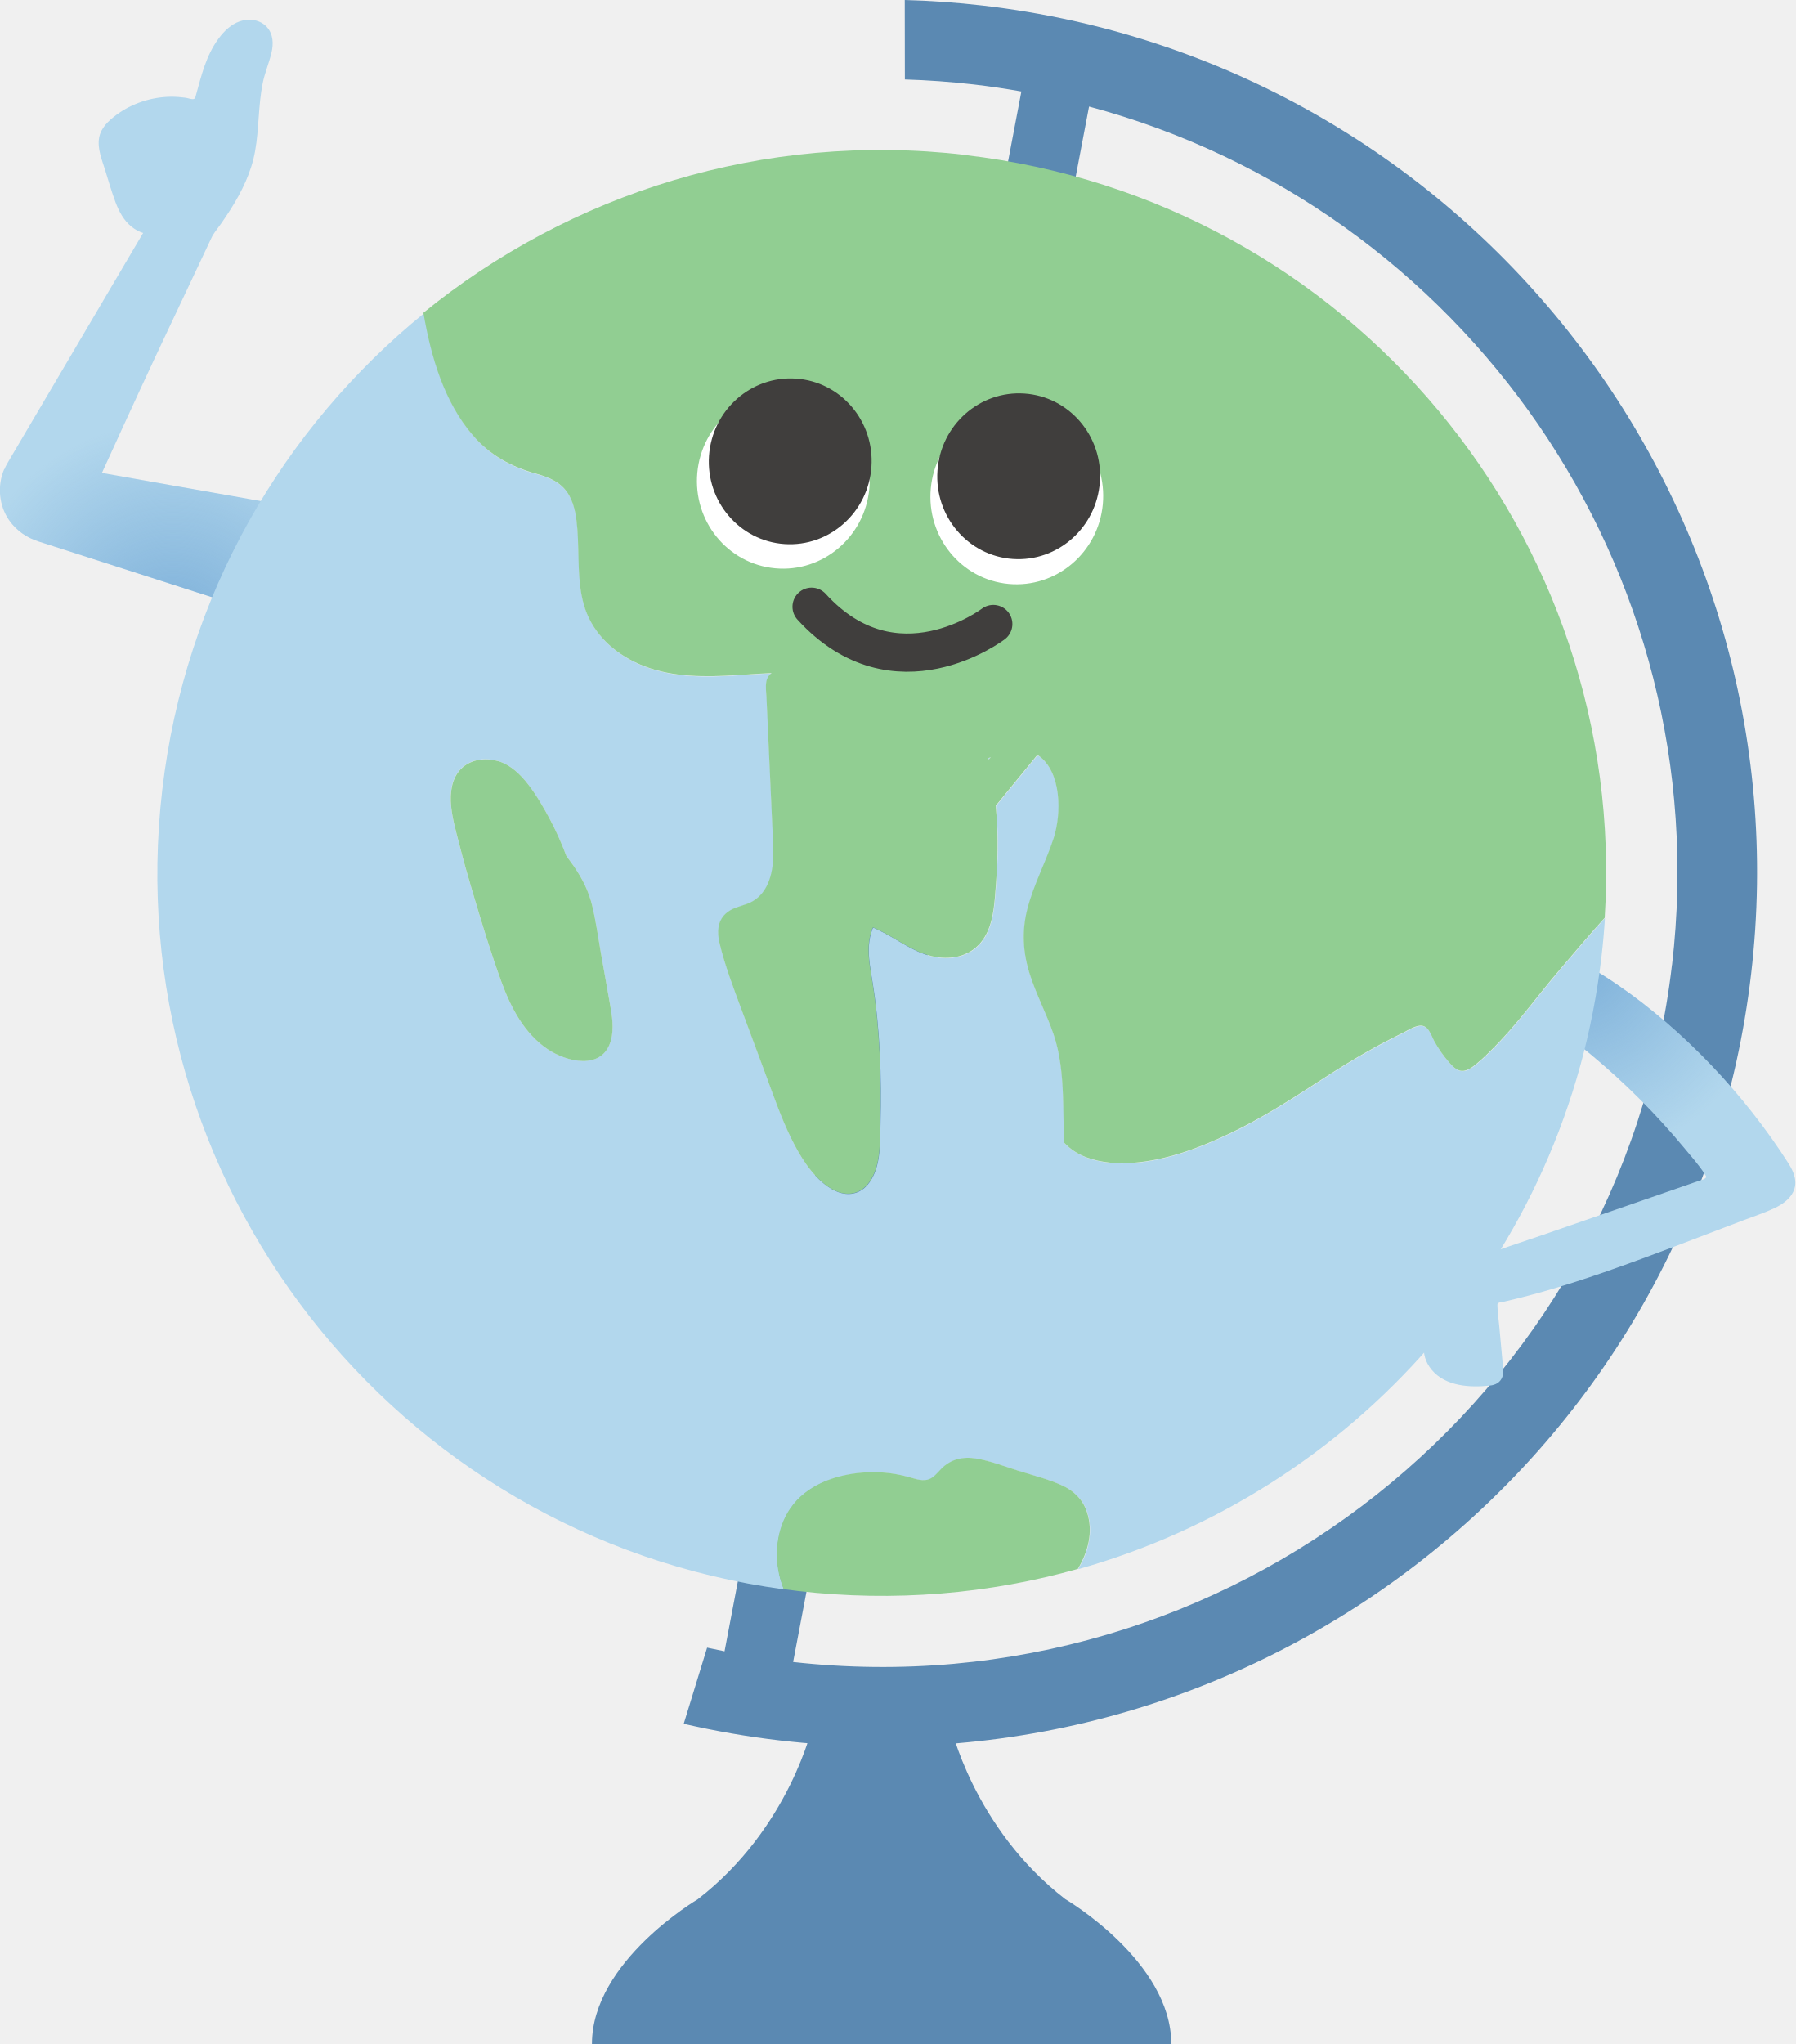
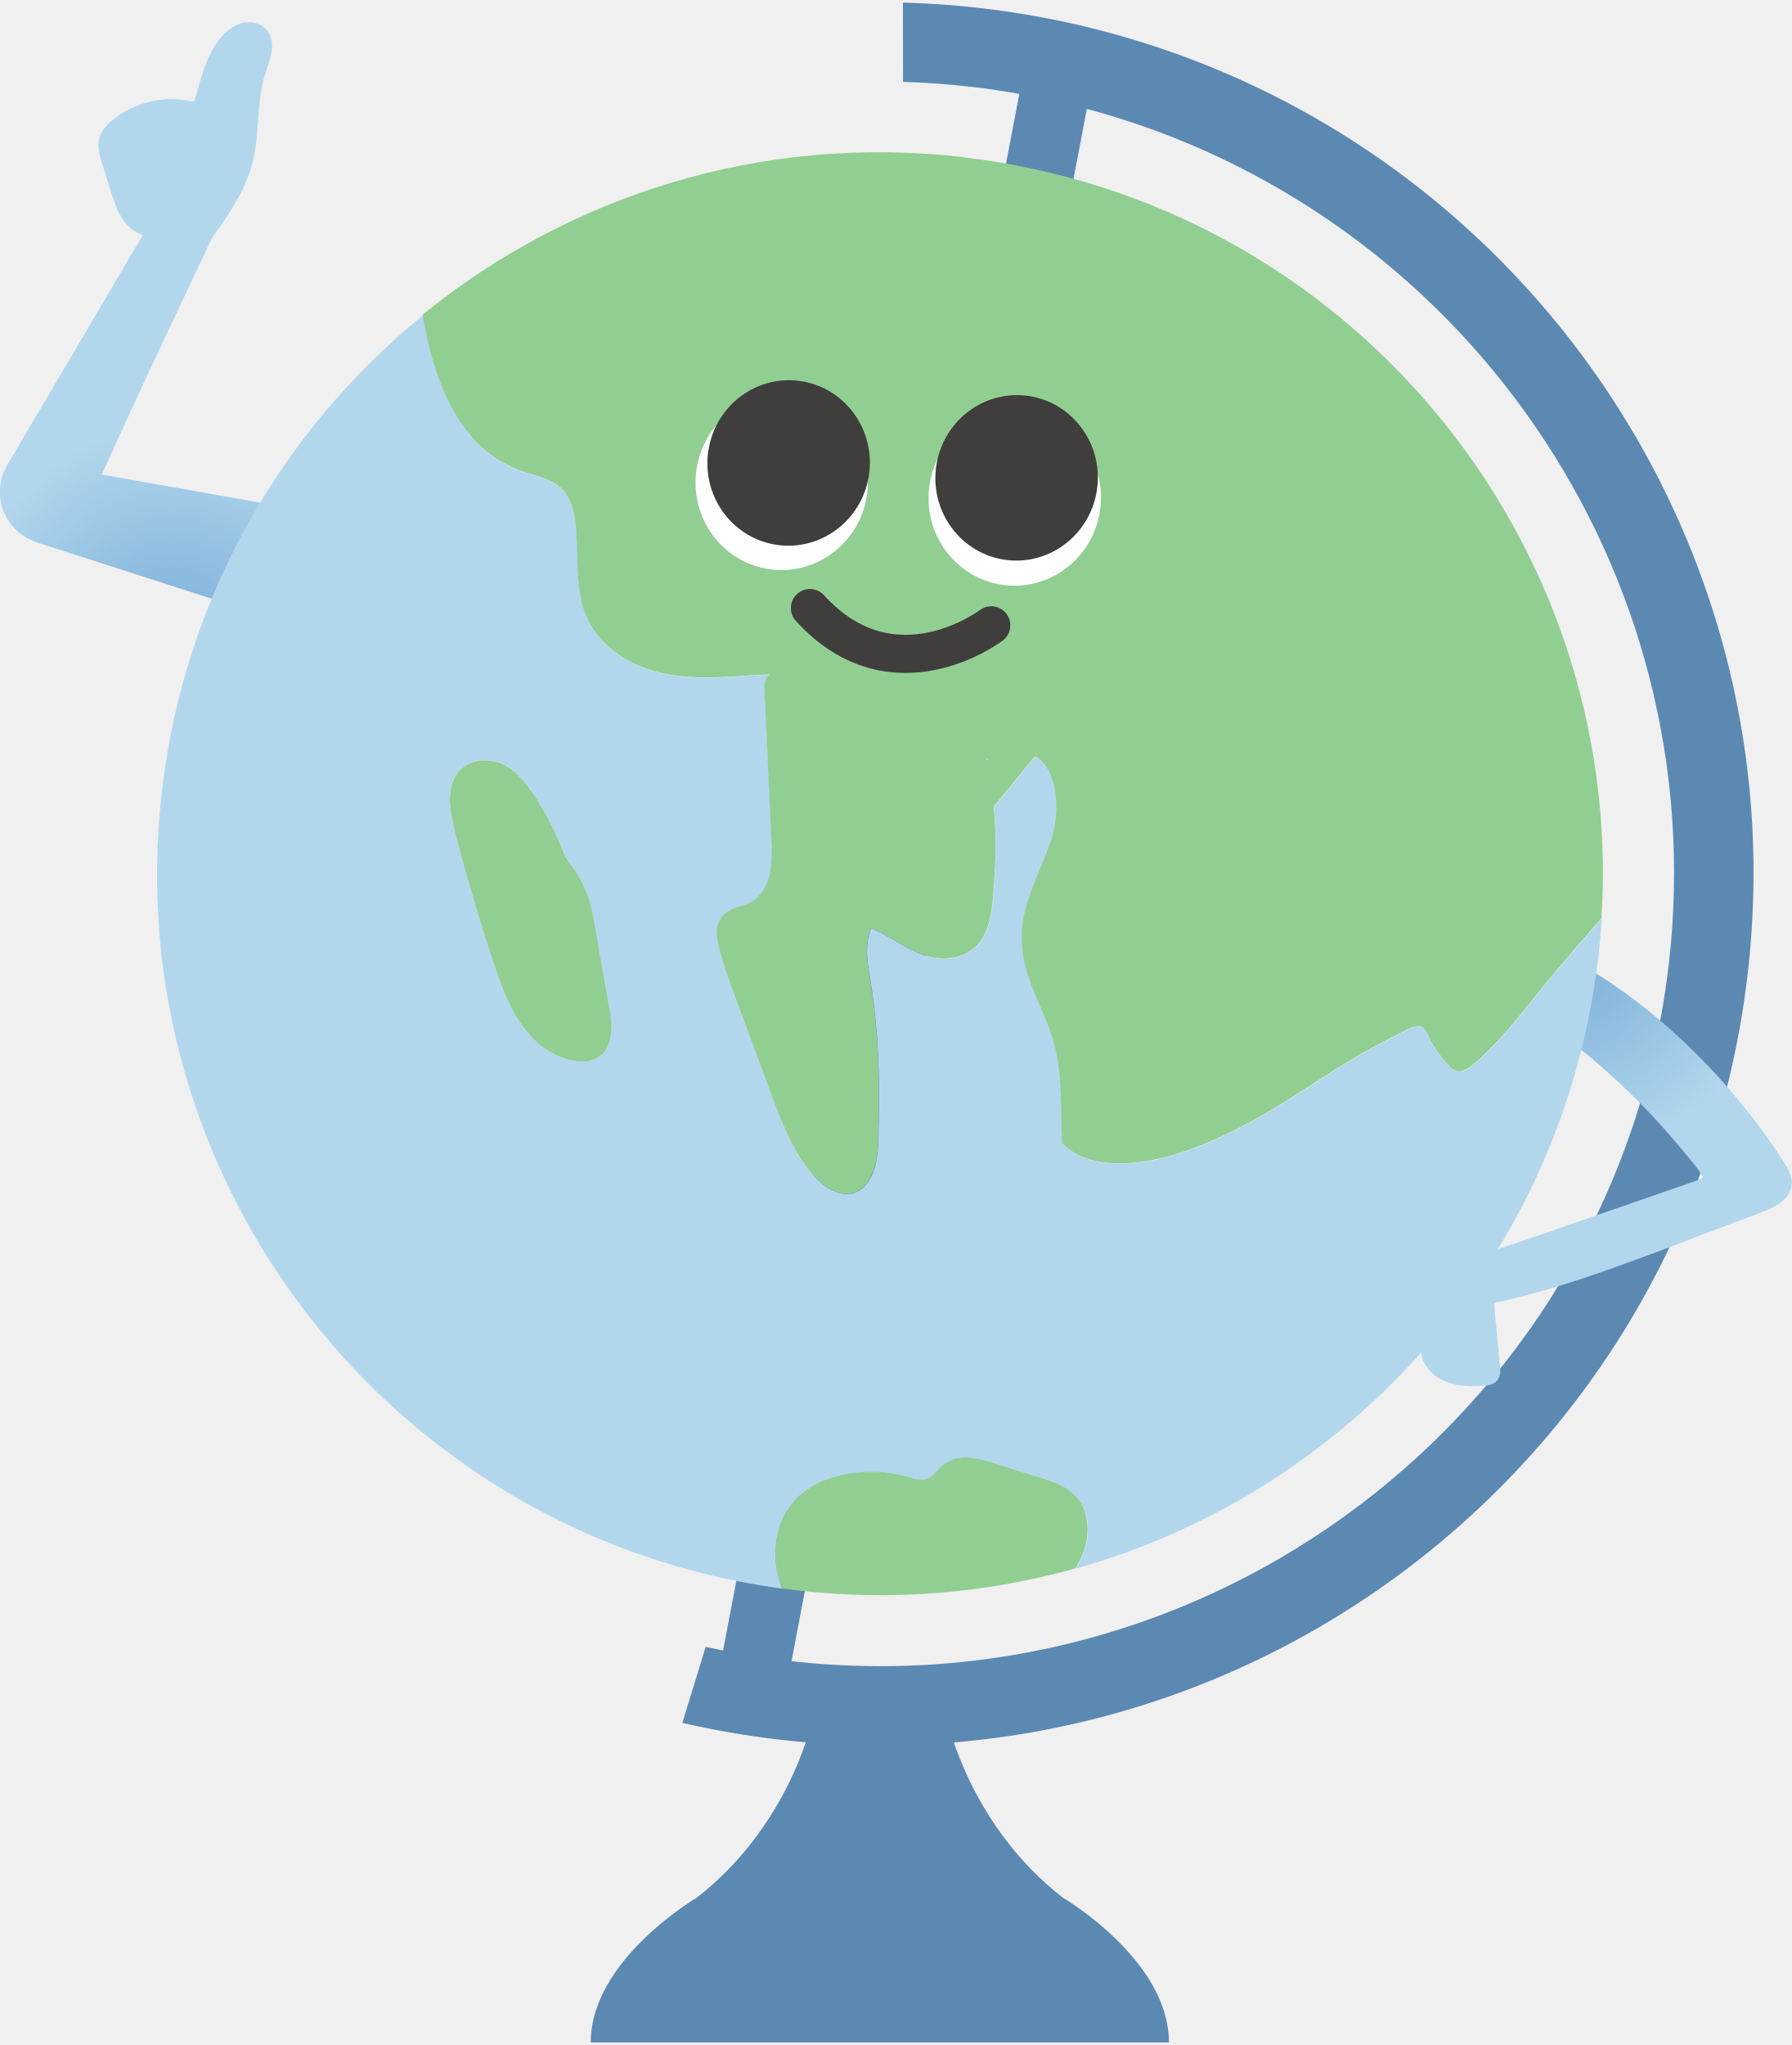
- <svg xmlns="http://www.w3.org/2000/svg" width="94" height="107" viewBox="0 0 94 107" fill="none">
+ <svg xmlns="http://www.w3.org/2000/svg" width="85" height="97" viewBox="0 0 94 107" fill="none">
  <g clip-path="url(#clip0_2_384)">
    <path d="M0.226 24.572C0.309 24.373 0.418 24.194 0.528 24.009C0.926 23.333 1.325 22.657 1.723 21.982C2.381 20.869 3.035 19.756 3.692 18.643C4.419 17.411 5.147 16.179 5.87 14.947C6.412 14.03 6.953 13.112 7.494 12.195C7.275 12.129 7.072 12.016 6.886 11.867C6.478 11.539 6.232 11.075 6.05 10.592C5.841 10.039 5.681 9.466 5.505 8.903C5.339 8.369 5.087 7.777 5.19 7.207C5.283 6.69 5.681 6.323 6.083 6.021C6.491 5.716 6.953 5.481 7.438 5.319C7.932 5.153 8.457 5.067 8.978 5.064C9.227 5.064 9.473 5.084 9.719 5.117C9.835 5.134 9.988 5.196 10.104 5.19C10.217 5.18 10.227 5.097 10.257 4.988C10.546 3.951 10.788 2.905 11.442 2.02C11.734 1.626 12.089 1.278 12.561 1.113C13.043 0.947 13.617 1.027 13.972 1.414C14.314 1.792 14.324 2.299 14.211 2.769C14.085 3.302 13.866 3.805 13.756 4.345C13.517 5.524 13.567 6.737 13.355 7.916C13.159 9.019 12.657 10.035 12.063 10.976C11.914 11.211 11.758 11.443 11.598 11.675C11.442 11.9 11.253 12.122 11.117 12.357C11.103 12.38 11.093 12.407 11.08 12.433C10.831 12.963 10.579 13.493 10.33 14.023C9.334 16.139 8.328 18.252 7.345 20.375C6.671 21.832 6.003 23.296 5.336 24.757C6.521 24.969 7.71 25.181 8.895 25.39C10.891 25.741 12.886 26.092 14.879 26.449C15.334 26.532 15.792 26.612 16.247 26.695C16.456 26.731 16.486 27.003 16.363 27.138C15.207 28.42 14.049 29.698 12.893 30.977C12.73 31.159 12.564 31.338 12.402 31.52C12.335 31.593 12.216 31.623 12.126 31.593C11.515 31.398 10.901 31.199 10.29 31.003C8.992 30.586 7.697 30.169 6.398 29.752C5.223 29.374 4.048 28.996 2.872 28.619C2.59 28.529 2.304 28.437 2.022 28.347C1.401 28.148 0.877 27.791 0.495 27.258C-0.06 26.479 -0.156 25.436 0.219 24.562L0.226 24.572Z" fill="#B2D7ED" />
    <path d="M0.226 24.572C0.309 24.373 0.418 24.194 0.528 24.009C0.926 23.333 1.325 22.657 1.723 21.982C2.381 20.869 3.035 19.756 3.692 18.643C4.419 17.411 5.147 16.179 5.87 14.947C6.412 14.03 6.953 13.112 7.494 12.195C7.275 12.129 7.072 12.016 6.886 11.867C6.478 11.539 6.232 11.075 6.05 10.592C5.841 10.039 5.681 9.466 5.505 8.903C5.339 8.369 5.087 7.777 5.19 7.207C5.283 6.69 5.681 6.323 6.083 6.021C6.491 5.716 6.953 5.481 7.438 5.319C7.932 5.153 8.457 5.067 8.978 5.064C9.227 5.064 9.473 5.084 9.719 5.117C9.835 5.134 9.988 5.196 10.104 5.19C10.217 5.18 10.227 5.097 10.257 4.988C10.546 3.951 10.788 2.905 11.442 2.02C11.734 1.626 12.089 1.278 12.561 1.113C13.043 0.947 13.617 1.027 13.972 1.414C14.314 1.792 14.324 2.299 14.211 2.769C14.085 3.302 13.866 3.805 13.756 4.345C13.517 5.524 13.567 6.737 13.355 7.916C13.159 9.019 12.657 10.035 12.063 10.976C11.914 11.211 11.758 11.443 11.598 11.675C11.442 11.9 11.253 12.122 11.117 12.357C11.103 12.38 11.093 12.407 11.08 12.433C10.831 12.963 10.579 13.493 10.33 14.023C9.334 16.139 8.328 18.252 7.345 20.375C6.671 21.832 6.003 23.296 5.336 24.757C6.521 24.969 7.71 25.181 8.895 25.39C10.891 25.741 12.886 26.092 14.879 26.449C15.334 26.532 15.792 26.612 16.247 26.695C16.456 26.731 16.486 27.003 16.363 27.138C15.207 28.42 14.049 29.698 12.893 30.977C12.73 31.159 12.564 31.338 12.402 31.52C12.335 31.593 12.216 31.623 12.126 31.593C11.515 31.398 10.901 31.199 10.29 31.003C8.992 30.586 7.697 30.169 6.398 29.752C5.223 29.374 4.048 28.996 2.872 28.619C2.59 28.529 2.304 28.437 2.022 28.347C1.401 28.148 0.877 27.791 0.495 27.258C-0.06 26.479 -0.156 25.436 0.219 24.562L0.226 24.572Z" fill="url(#paint0_radial_2_384)" />
    <path d="M37.019 86.251C37.324 86.317 37.63 86.383 37.935 86.443L53.475 4.789C52.651 4.643 51.821 4.518 50.978 4.421C49.769 4.282 48.571 4.196 47.375 4.16L47.369 0C48.723 0.036 50.088 0.132 51.459 0.291C76.605 3.213 94.611 25.91 91.682 50.991C88.754 76.07 65.996 94.034 40.854 91.112C39.134 90.914 37.447 90.616 35.797 90.238L37.022 86.251H37.019ZM87.542 50.508C89.962 29.775 76.641 10.834 57.018 5.577L41.525 87.002C64.306 89.546 84.886 73.248 87.538 50.511L87.542 50.508Z" fill="#5B89B2" />
    <path d="M74.576 70.343C74.629 70.055 74.762 69.787 74.878 69.518C75.007 69.22 75.137 68.922 75.27 68.627C75.519 68.071 75.764 67.511 76.03 66.962C76.143 66.726 76.276 66.488 76.468 66.306C76.674 66.107 76.933 65.984 77.199 65.885C78.394 65.435 79.616 65.047 80.821 64.63C82.043 64.206 83.262 63.785 84.484 63.361C85.706 62.938 86.924 62.517 88.146 62.093C88.432 61.993 88.717 61.894 89.003 61.795C89.089 61.765 89.229 61.735 89.295 61.669C89.361 61.603 89.302 61.536 89.252 61.457C88.943 60.977 88.541 60.53 88.176 60.089C86.708 58.317 85.075 56.684 83.305 55.211C82.873 54.853 82.435 54.502 81.99 54.164C81.851 54.058 81.778 53.883 81.874 53.72C81.944 53.601 82.116 53.532 82.252 53.578L83.096 50.955C83.096 50.955 83.076 50.938 83.063 50.932C82.883 50.802 83.043 50.518 83.239 50.633C85.121 51.736 86.861 53.111 88.442 54.611C90.032 56.121 91.473 57.787 92.742 59.572C93.05 60.006 93.349 60.447 93.635 60.897C93.927 61.358 94.139 61.878 93.88 62.404C93.688 62.795 93.293 63.06 92.908 63.242C92.37 63.497 91.795 63.683 91.237 63.895C88.87 64.792 86.513 65.719 84.118 66.554C82.94 66.965 81.751 67.349 80.546 67.683C79.958 67.846 79.364 67.998 78.769 68.134C78.683 68.154 78.49 68.164 78.424 68.227C78.388 68.263 78.401 68.343 78.401 68.392C78.411 68.73 78.461 69.075 78.494 69.409C78.55 70.038 78.61 70.668 78.666 71.294C78.69 71.549 78.746 71.827 78.656 72.079C78.554 72.37 78.298 72.502 78.006 72.532C76.963 72.645 75.678 72.575 74.958 71.708C74.635 71.32 74.48 70.843 74.573 70.343H74.576Z" fill="#B2D7ED" />
    <path d="M74.576 70.343C74.629 70.055 74.762 69.787 74.878 69.518C75.007 69.22 75.137 68.922 75.27 68.627C75.519 68.071 75.764 67.511 76.03 66.962C76.143 66.726 76.276 66.488 76.468 66.306C76.674 66.107 76.933 65.984 77.199 65.885C78.394 65.435 79.616 65.047 80.821 64.63C82.043 64.206 83.262 63.785 84.484 63.361C85.706 62.938 86.924 62.517 88.146 62.093C88.432 61.993 88.717 61.894 89.003 61.795C89.089 61.765 89.229 61.735 89.295 61.669C89.361 61.603 89.302 61.536 89.252 61.457C88.943 60.977 88.541 60.53 88.176 60.089C86.708 58.317 85.075 56.684 83.305 55.211C82.873 54.853 82.435 54.502 81.99 54.164C81.851 54.058 81.778 53.883 81.874 53.72C81.944 53.601 82.116 53.532 82.252 53.578L83.096 50.955C83.096 50.955 83.076 50.938 83.063 50.932C82.883 50.802 83.043 50.518 83.239 50.633C85.121 51.736 86.861 53.111 88.442 54.611C90.032 56.121 91.473 57.787 92.742 59.572C93.05 60.006 93.349 60.447 93.635 60.897C93.927 61.358 94.139 61.878 93.88 62.404C93.688 62.795 93.293 63.06 92.908 63.242C92.37 63.497 91.795 63.683 91.237 63.895C88.87 64.792 86.513 65.719 84.118 66.554C82.94 66.965 81.751 67.349 80.546 67.683C79.958 67.846 79.364 67.998 78.769 68.134C78.683 68.154 78.49 68.164 78.424 68.227C78.388 68.263 78.401 68.343 78.401 68.392C78.411 68.73 78.461 69.075 78.494 69.409C78.55 70.038 78.61 70.668 78.666 71.294C78.69 71.549 78.746 71.827 78.656 72.079C78.554 72.37 78.298 72.502 78.006 72.532C76.963 72.645 75.678 72.575 74.958 71.708C74.635 71.32 74.48 70.843 74.573 70.343H74.576Z" fill="url(#paint1_radial_2_384)" />
    <path d="M36.541 99.416C41.369 95.683 42.564 90.268 42.564 90.268L46.157 89.947L49.749 90.268C49.749 90.268 50.945 95.686 55.773 99.416C55.773 99.416 61.324 102.665 61.324 107H30.992C30.992 102.665 36.544 99.416 36.544 99.416H36.541Z" fill="#5B89B2" />
    <path d="M51.765 39.764C51.758 39.737 51.752 39.711 51.745 39.684L51.878 39.641C51.838 39.678 51.801 39.721 51.765 39.764Z" fill="#B2D7ED" />
    <path d="M28.1 24.82C28.791 25.012 29.435 25.284 29.81 25.949C30.109 26.483 30.196 27.118 30.242 27.724C30.345 29.023 30.222 30.358 30.567 31.626C30.946 33.014 31.959 34.031 33.191 34.647C34.681 35.392 36.345 35.468 37.978 35.392C38.792 35.355 39.602 35.282 40.412 35.249C40.283 35.345 40.18 35.481 40.137 35.69C40.08 35.965 40.13 36.273 40.143 36.548C40.157 36.859 40.17 37.174 40.187 37.485C40.243 38.75 40.3 40.019 40.359 41.284C40.389 41.923 40.416 42.566 40.446 43.208C40.472 43.807 40.522 44.41 40.489 45.01C40.436 46.013 40.08 47.004 39.091 47.345C38.712 47.477 38.294 47.567 37.992 47.858C37.58 48.255 37.553 48.812 37.676 49.345C37.955 50.537 38.397 51.687 38.822 52.829C39.254 53.989 39.685 55.151 40.117 56.31C40.532 57.423 40.917 58.556 41.442 59.616C41.907 60.556 42.491 61.527 43.358 62.126C43.799 62.431 44.327 62.616 44.855 62.427C45.237 62.292 45.513 61.97 45.698 61.609C46.123 60.771 46.077 59.741 46.1 58.831C46.163 56.367 46.08 53.889 45.692 51.458C45.599 50.869 45.476 50.269 45.489 49.67C45.496 49.388 45.526 49.1 45.615 48.832C45.629 48.792 45.682 48.587 45.715 48.573C45.748 48.557 45.911 48.65 45.941 48.663C46.914 49.11 47.754 49.819 48.806 50.07C49.709 50.286 50.712 50.123 51.35 49.372C52.037 48.56 52.077 47.318 52.157 46.301C52.249 45.106 52.273 43.89 52.186 42.695C52.173 42.529 52.157 42.364 52.143 42.198L54.275 39.595C54.312 39.585 54.345 39.578 54.381 39.568C55.593 40.423 55.6 42.595 55.172 43.913C54.763 45.172 54.119 46.341 53.794 47.626C53.505 48.769 53.568 49.878 53.92 50.988C54.262 52.078 54.806 53.084 55.175 54.164C55.52 55.178 55.62 56.241 55.663 57.31C55.696 58.129 55.683 58.993 55.739 59.844C56.065 60.185 56.45 60.44 56.928 60.612C57.685 60.884 58.505 60.947 59.302 60.887C61.092 60.758 62.818 60.102 64.422 59.337C66.032 58.569 67.523 57.622 69.014 56.651C69.987 56.019 70.97 55.399 71.989 54.843C72.491 54.568 72.999 54.316 73.507 54.058C73.759 53.929 74.035 53.757 74.317 53.71C74.792 53.634 74.934 54.207 75.11 54.528C75.32 54.916 75.582 55.28 75.871 55.615C76.04 55.81 76.272 56.065 76.555 56.075C76.847 56.085 77.123 55.86 77.335 55.688C77.753 55.346 78.135 54.952 78.507 54.558C79.274 53.75 79.971 52.872 80.665 52.001C81.349 51.144 82.063 50.319 82.777 49.484C83.189 49.004 83.604 48.527 84.029 48.06C83.986 48.736 83.926 49.411 83.846 50.094C82.013 65.786 70.8 78.11 56.447 82.144C56.981 81.246 57.263 80.213 56.925 79.166C56.712 78.514 56.237 78.053 55.636 77.778C54.909 77.444 54.102 77.249 53.342 77.007C52.618 76.778 51.884 76.487 51.134 76.364C50.447 76.248 49.796 76.387 49.291 76.907C49.082 77.123 48.876 77.404 48.574 77.474C48.232 77.553 47.857 77.404 47.531 77.315C46.754 77.106 45.951 77.037 45.151 77.103C43.763 77.215 42.232 77.745 41.392 78.977C40.675 80.031 40.535 81.422 40.861 82.637C40.914 82.832 40.977 83.021 41.05 83.2C20.626 80.431 6.1 61.848 8.497 41.337C9.686 31.159 14.819 22.402 22.197 16.401C22.595 18.726 23.286 21.071 24.783 22.813C25.693 23.873 26.805 24.469 28.117 24.83L28.1 24.82ZM23.598 41.926C23.625 42.698 23.86 43.473 24.049 44.215C24.262 45.046 24.494 45.874 24.74 46.696C25.212 48.269 25.686 49.858 26.251 51.398C26.749 52.757 27.46 54.108 28.662 54.916C29.648 55.578 31.53 56.059 31.979 54.472C32.164 53.823 32.038 53.144 31.922 52.498C31.769 51.64 31.617 50.782 31.464 49.921C31.318 49.09 31.198 48.242 31.006 47.421C30.82 46.636 30.471 45.96 30.016 45.308C29.897 45.136 29.77 44.97 29.648 44.801C29.412 44.175 29.143 43.559 28.831 42.966C28.489 42.317 28.117 41.675 27.675 41.092C27.26 40.545 26.729 40.029 26.068 39.836C25.477 39.664 24.82 39.711 24.305 40.092C23.734 40.512 23.571 41.241 23.595 41.923L23.598 41.926Z" fill="#B2D7ED" />
    <path d="M50.546 8.118C70.674 10.456 85.274 28.109 84.016 48.044C83.591 48.511 83.176 48.987 82.764 49.468C82.053 50.302 81.336 51.127 80.652 51.985C79.958 52.859 79.264 53.733 78.494 54.542C78.122 54.932 77.74 55.327 77.322 55.671C77.109 55.846 76.837 56.068 76.541 56.059C76.259 56.049 76.03 55.797 75.857 55.598C75.569 55.267 75.31 54.899 75.097 54.512C74.921 54.187 74.778 53.618 74.303 53.694C74.018 53.74 73.742 53.912 73.493 54.041C72.985 54.3 72.474 54.551 71.976 54.826C70.957 55.383 69.974 56.002 69.001 56.635C67.51 57.608 66.019 58.552 64.409 59.321C62.805 60.086 61.075 60.742 59.289 60.871C58.492 60.93 57.672 60.867 56.915 60.596C56.437 60.424 56.051 60.169 55.726 59.828C55.669 58.976 55.683 58.115 55.65 57.294C55.606 56.224 55.507 55.161 55.161 54.148C54.793 53.068 54.248 52.061 53.906 50.971C53.558 49.862 53.491 48.752 53.78 47.61C54.106 46.321 54.746 45.152 55.158 43.897C55.587 42.582 55.58 40.409 54.368 39.552C54.331 39.562 54.298 39.568 54.262 39.578L52.13 42.181C52.143 42.347 52.163 42.513 52.173 42.678C52.26 43.874 52.236 45.089 52.143 46.285C52.064 47.302 52.024 48.544 51.336 49.355C50.699 50.107 49.696 50.269 48.793 50.054C47.74 49.802 46.897 49.093 45.928 48.646C45.894 48.633 45.735 48.54 45.702 48.557C45.669 48.573 45.615 48.776 45.602 48.815C45.513 49.084 45.483 49.372 45.476 49.653C45.463 50.256 45.586 50.852 45.678 51.442C46.067 53.873 46.147 56.35 46.087 58.814C46.064 59.728 46.114 60.755 45.685 61.593C45.499 61.957 45.227 62.275 44.842 62.411C44.314 62.6 43.789 62.417 43.344 62.109C42.478 61.51 41.893 60.54 41.428 59.599C40.904 58.536 40.515 57.407 40.104 56.294C39.672 55.135 39.24 53.972 38.809 52.813C38.384 51.67 37.942 50.521 37.663 49.329C37.54 48.795 37.563 48.239 37.978 47.842C38.281 47.55 38.699 47.457 39.078 47.328C40.067 46.987 40.422 45.993 40.475 44.993C40.509 44.394 40.459 43.791 40.432 43.191C40.402 42.552 40.376 41.91 40.346 41.267C40.289 40.002 40.233 38.733 40.173 37.468C40.16 37.157 40.147 36.842 40.13 36.531C40.117 36.256 40.07 35.945 40.123 35.673C40.167 35.465 40.266 35.329 40.399 35.233C39.586 35.266 38.775 35.339 37.965 35.375C36.332 35.448 34.668 35.375 33.177 34.63C31.945 34.014 30.933 33.001 30.554 31.61C30.209 30.341 30.328 29.01 30.229 27.708C30.182 27.102 30.096 26.466 29.797 25.933C29.425 25.267 28.781 24.995 28.087 24.803C26.776 24.439 25.663 23.843 24.753 22.786C23.256 21.044 22.565 18.699 22.167 16.374C29.837 10.135 39.928 6.876 50.533 8.108L50.546 8.118ZM51.765 39.764C51.801 39.721 51.838 39.678 51.878 39.641L51.745 39.684C51.752 39.711 51.758 39.737 51.765 39.764Z" fill="#91CE92" />
    <path d="M26.072 39.84C26.732 40.032 27.264 40.552 27.679 41.095C28.12 41.675 28.492 42.32 28.834 42.97C29.146 43.562 29.415 44.175 29.651 44.804C29.774 44.973 29.9 45.139 30.02 45.311C30.474 45.964 30.823 46.639 31.009 47.424C31.205 48.245 31.321 49.093 31.467 49.925C31.62 50.782 31.773 51.64 31.925 52.501C32.042 53.147 32.164 53.826 31.982 54.475C31.53 56.062 29.651 55.585 28.665 54.919C27.46 54.108 26.749 52.757 26.254 51.402C25.69 49.862 25.215 48.275 24.744 46.699C24.498 45.877 24.265 45.05 24.053 44.218C23.864 43.476 23.631 42.705 23.601 41.93C23.578 41.247 23.741 40.519 24.312 40.098C24.826 39.721 25.484 39.671 26.075 39.843L26.072 39.84Z" fill="#91CE92" />
    <path d="M41.375 78.964C42.212 77.732 43.743 77.202 45.134 77.09C45.934 77.023 46.738 77.093 47.515 77.302C47.84 77.388 48.215 77.54 48.557 77.46C48.859 77.391 49.065 77.109 49.275 76.894C49.782 76.374 50.43 76.235 51.117 76.351C51.868 76.477 52.602 76.765 53.325 76.993C54.086 77.232 54.893 77.431 55.62 77.765C56.221 78.04 56.696 78.5 56.908 79.153C57.25 80.2 56.965 81.233 56.43 82.13C51.798 83.432 46.841 83.873 41.764 83.283C41.518 83.253 41.272 83.22 41.03 83.187C40.957 83.005 40.894 82.819 40.841 82.624C40.515 81.408 40.655 80.017 41.372 78.964H41.375Z" fill="#91CE92" />
    <path d="M52.81 30.569C50.323 30.339 48.497 28.099 48.733 25.566C48.968 23.032 51.175 21.164 53.661 21.394C56.148 21.624 57.974 23.864 57.739 26.397C57.504 28.931 55.297 30.798 52.81 30.569Z" fill="white" />
    <path d="M49.082 24.641C48.916 27.032 50.686 29.102 53.033 29.261C55.381 29.42 57.419 27.612 57.585 25.221C57.751 22.829 55.982 20.759 53.634 20.601C51.287 20.442 49.248 22.25 49.082 24.641Z" fill="#403E3D" />
    <path d="M40.586 29.749C38.099 29.52 36.274 27.28 36.509 24.746C36.744 22.213 38.951 20.345 41.438 20.575C43.925 20.804 45.75 23.044 45.515 25.578C45.28 28.111 43.073 29.979 40.586 29.749Z" fill="white" />
    <path d="M37.122 23.86C36.956 26.251 38.726 28.321 41.073 28.48C43.421 28.639 45.459 26.83 45.625 24.439C45.791 22.048 44.022 19.978 41.674 19.819C39.327 19.66 37.288 21.468 37.122 23.86Z" fill="#403E3D" />
    <path d="M52.004 32.666C52.004 32.666 46.88 36.578 42.491 31.762" stroke="#403E3D" stroke-width="2" stroke-linecap="round" stroke-linejoin="round" />
  </g>
  <defs>
    <radialGradient id="paint0_radial_2_384" cx="0" cy="0" r="1" gradientUnits="userSpaceOnUse" gradientTransform="translate(9.058 33.3251) rotate(180) scale(11.2594 11.2309)">
      <stop stop-color="#75AAD6" stop-opacity="0.9" />
      <stop offset="1" stop-color="#75AAD6" stop-opacity="0" />
    </radialGradient>
    <radialGradient id="paint1_radial_2_384" cx="0" cy="0" r="1" gradientUnits="userSpaceOnUse" gradientTransform="translate(82.2492 50.1234) rotate(180) scale(10.6584 10.6314)">
      <stop stop-color="#75AAD6" stop-opacity="0.9" />
      <stop offset="1" stop-color="#75AAD6" stop-opacity="0" />
    </radialGradient>
    <clipPath id="clip0_2_384">
      <rect width="94" height="107" fill="white" transform="matrix(-1 0 0 1 94 0)" />
    </clipPath>
  </defs>
</svg>
